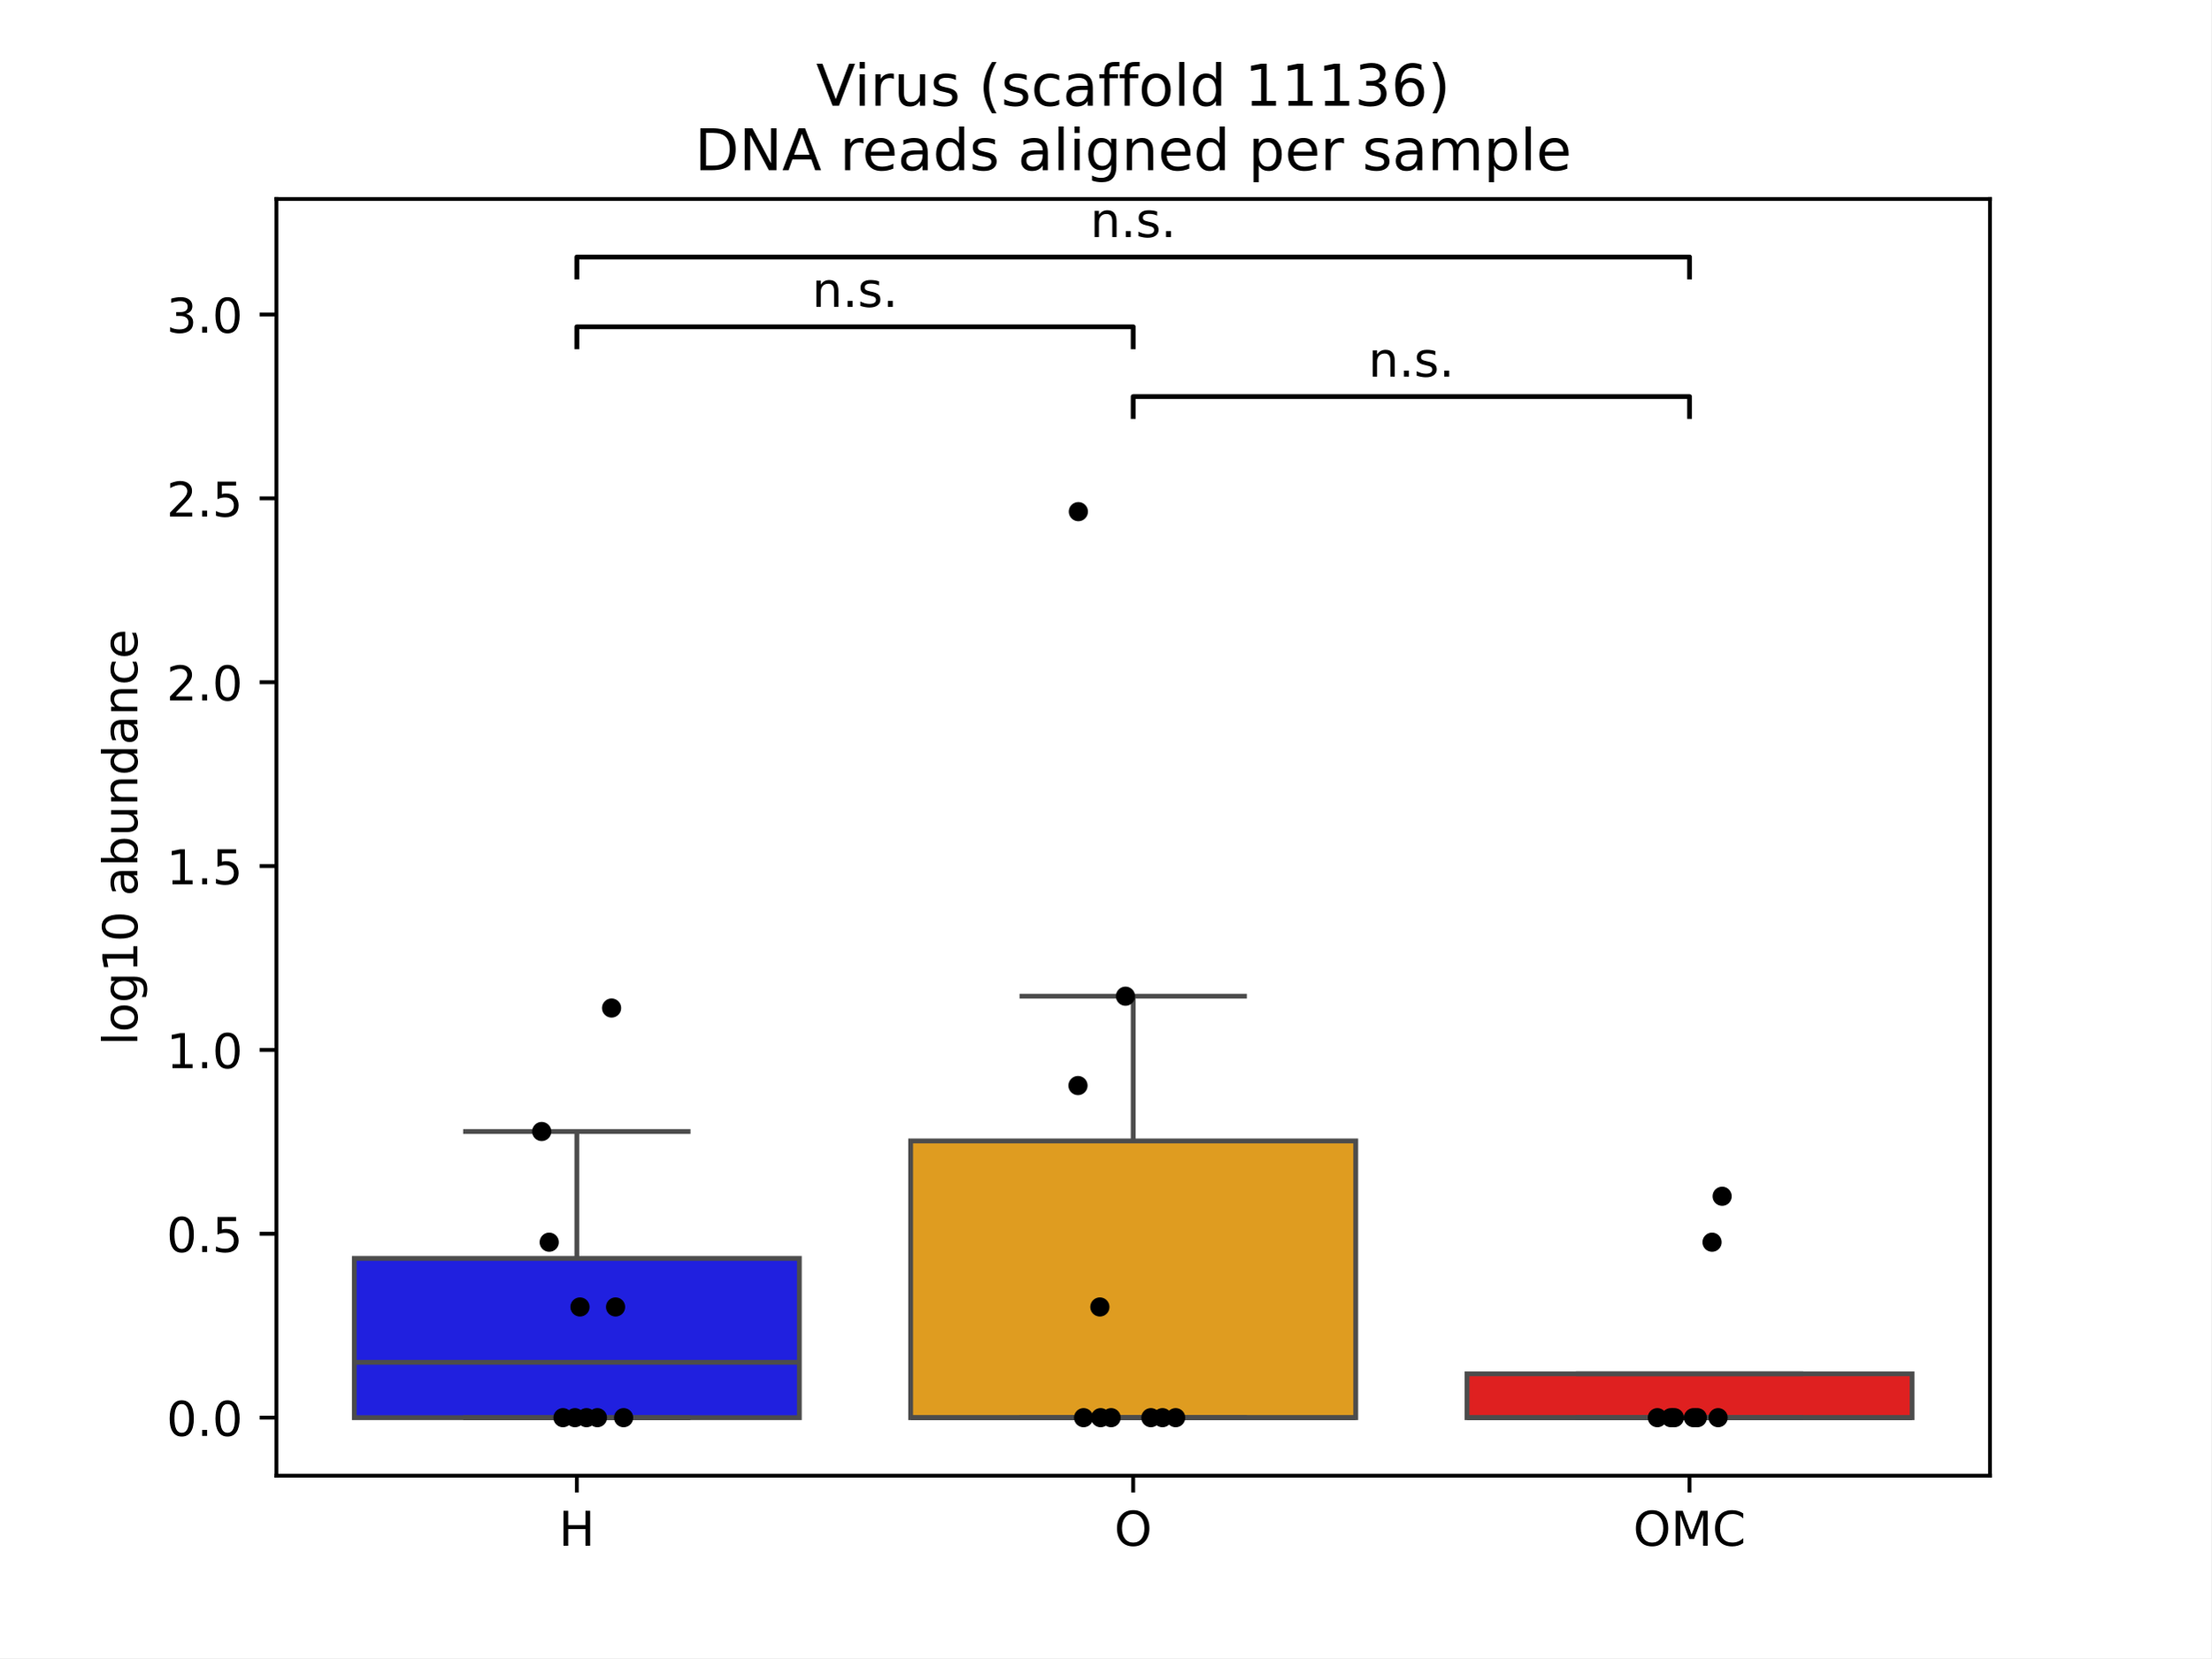
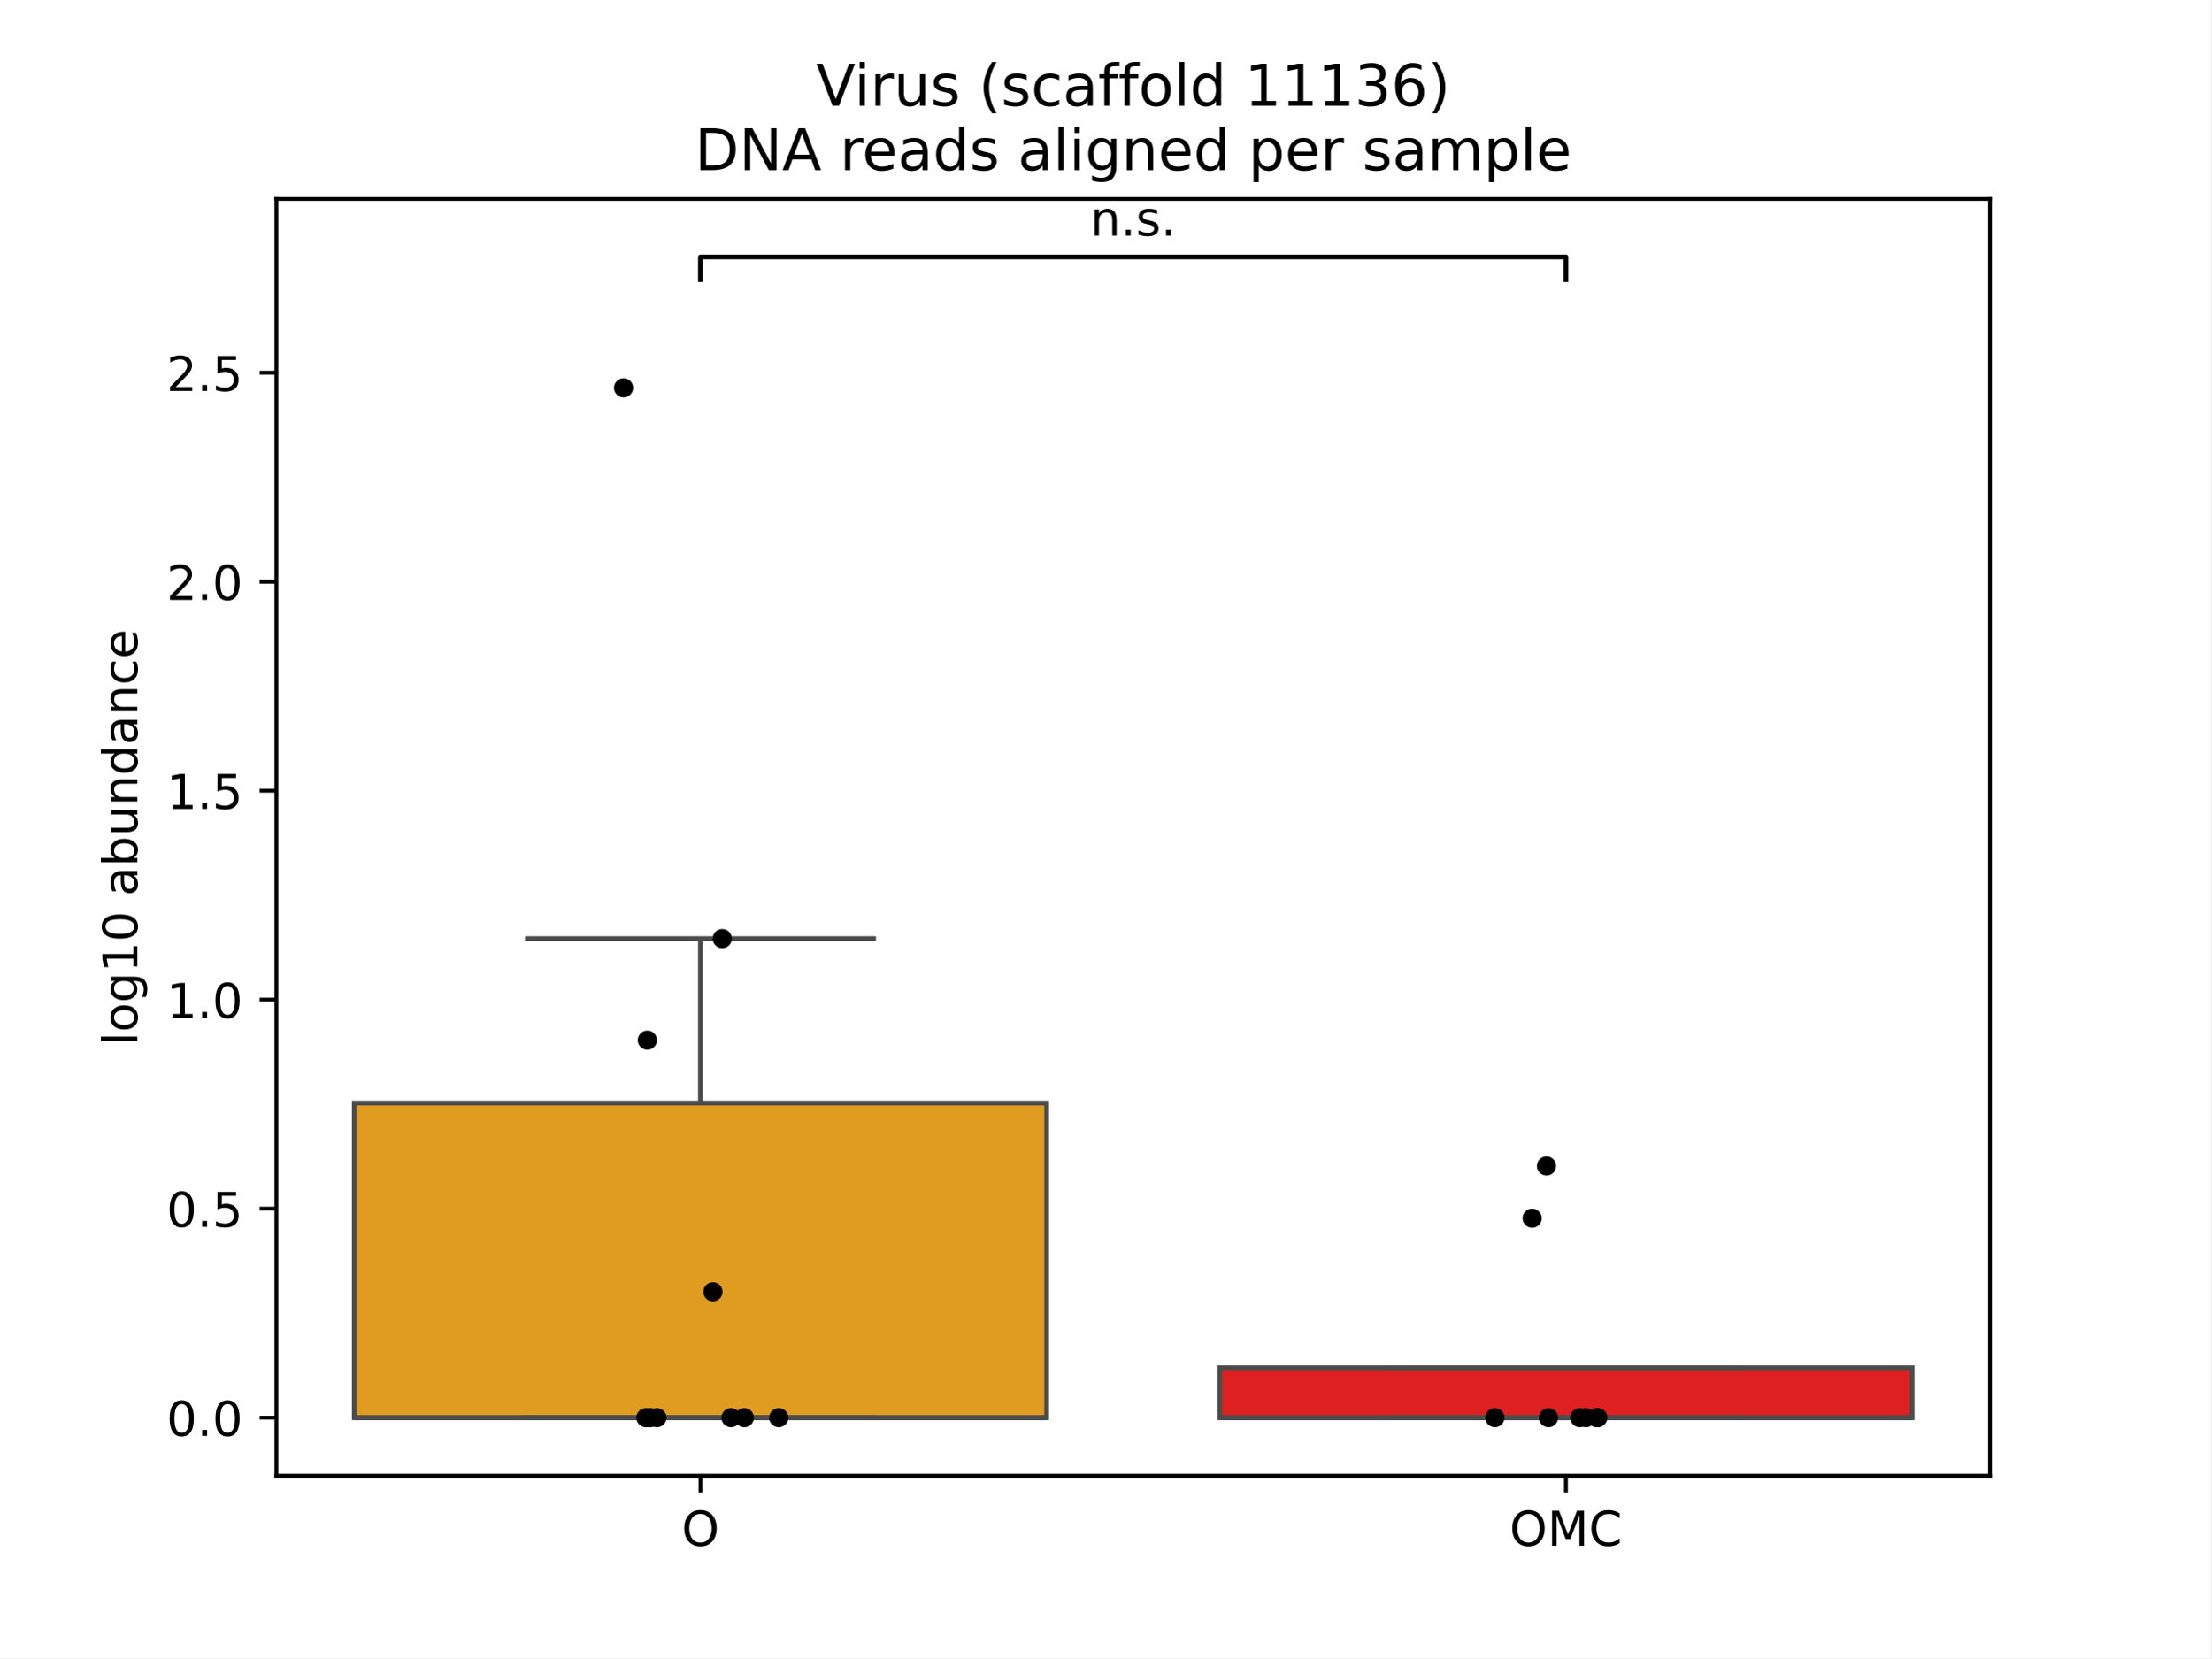
<svg xmlns="http://www.w3.org/2000/svg" xmlns:xlink="http://www.w3.org/1999/xlink" width="460.8pt" height="345.6pt" viewBox="0 0 460.8 345.6" version="1.1">
  <defs>
    <style type="text/css">*{stroke-linejoin: round; stroke-linecap: butt}</style>
  </defs>
  <g id="figure_1">
    <g id="patch_1">
      <path d="M 0 345.6  L 460.8 345.6  L 460.8 0  L 0 0  z " style="fill: #ffffff" />
    </g>
    <g id="axes_1">
      <g id="patch_2">
        <path d="M 57.6 307.584  L 414.72 307.584  L 414.72 41.472  L 57.6 41.472  z " style="fill: #ffffff" />
      </g>
      <g id="matplotlib.axis_1">
        <g id="xtick_1">
          <g id="line2d_1">
            <defs>
-               <path id="m3cf2729594" d="M 0 0  L 0 3.5  " style="stroke: #000000; stroke-width: 0.8" />
+               <path id="mb3629f464c" d="M 0 0  L 0 3.5  " style="stroke: #000000; stroke-width: 0.8" />
            </defs>
            <g>
-               <use xlink:href="#m3cf2729594" x="120.212" y="307.584" style="stroke: #000000; stroke-width: 0.8" />
+               <use xlink:href="#mb3629f464c" x="145.978" y="307.584" style="stroke: #000000; stroke-width: 0.8" />
            </g>
          </g>
          <g id="text_1">
-             <g transform="translate(116.4518 322.1824) scale(0.1 -0.1)">
-               <defs>
-                 <path id="DejaVuSans-48" d="M 628 4666  L 1259 4666  L 1259 2753  L 3553 2753  L 3553 4666  L 4184 4666  L 4184 0  L 3553 0  L 3553 2222  L 1259 2222  L 1259 0  L 628 0  L 628 4666  z " transform="scale(0.015625)" />
-               </defs>
-               <use xlink:href="#DejaVuSans-48" />
+             <g transform="translate(142.0422 322.1824) scale(0.1 -0.1)">
+               <defs>
+                 <path id="DejaVuSans-4f" d="M 2522 4238  Q 1834 4238 1429 3725  Q 1025 3213 1025 2328  Q 1025 1447 1429 934  Q 1834 422 2522 422  Q 3209 422 3611 934  Q 4013 1447 4013 2328  Q 4013 3213 3611 3725  Q 3209 4238 2522 4238  z M 2522 4750  Q 3503 4750 4090 4092  Q 4678 3434 4678 2328  Q 4678 1225 4090 567  Q 3503 -91 2522 -91  Q 1538 -91 948 565  Q 359 1222 359 2328  Q 359 3434 948 4092  Q 1538 4750 2522 4750  z " transform="scale(0.015625)" />
+               </defs>
+               <use xlink:href="#DejaVuSans-4f" />
            </g>
          </g>
        </g>
        <g id="xtick_2">
          <g id="line2d_2">
            <g>
-               <use xlink:href="#m3cf2729594" x="236.16" y="307.584" style="stroke: #000000; stroke-width: 0.8" />
+               <use xlink:href="#mb3629f464c" x="326.342" y="307.584" style="stroke: #000000; stroke-width: 0.8" />
            </g>
          </g>
          <g id="text_2">
-             <g transform="translate(232.2241 322.1824) scale(0.1 -0.1)">
-               <defs>
-                 <path id="DejaVuSans-4f" d="M 2522 4238  Q 1834 4238 1429 3725  Q 1025 3213 1025 2328  Q 1025 1447 1429 934  Q 1834 422 2522 422  Q 3209 422 3611 934  Q 4013 1447 4013 2328  Q 4013 3213 3611 3725  Q 3209 4238 2522 4238  z M 2522 4750  Q 3503 4750 4090 4092  Q 4678 3434 4678 2328  Q 4678 1225 4090 567  Q 3503 -91 2522 -91  Q 1538 -91 948 565  Q 359 1222 359 2328  Q 359 3434 948 4092  Q 1538 4750 2522 4750  z " transform="scale(0.015625)" />
-               </defs>
-               <use xlink:href="#DejaVuSans-4f" />
-             </g>
-           </g>
-         </g>
-         <g id="xtick_3">
-           <g id="line2d_3">
-             <g>
-               <use xlink:href="#m3cf2729594" x="352.108" y="307.584" style="stroke: #000000; stroke-width: 0.8" />
-             </g>
-           </g>
-           <g id="text_3">
-             <g transform="translate(340.3666 322.1824) scale(0.1 -0.1)">
+             <g transform="translate(314.6004 322.1824) scale(0.1 -0.1)">
              <defs>
                <path id="DejaVuSans-4d" d="M 628 4666  L 1569 4666  L 2759 1491  L 3956 4666  L 4897 4666  L 4897 0  L 4281 0  L 4281 4097  L 3078 897  L 2444 897  L 1241 4097  L 1241 0  L 628 0  L 628 4666  z " transform="scale(0.015625)" />
                <path id="DejaVuSans-43" d="M 4122 4306  L 4122 3641  Q 3803 3938 3442 4084  Q 3081 4231 2675 4231  Q 1875 4231 1450 3742  Q 1025 3253 1025 2328  Q 1025 1406 1450 917  Q 1875 428 2675 428  Q 3081 428 3442 575  Q 3803 722 4122 1019  L 4122 359  Q 3791 134 3420 21  Q 3050 -91 2638 -91  Q 1578 -91 968 557  Q 359 1206 359 2328  Q 359 3453 968 4101  Q 1578 4750 2638 4750  Q 3056 4750 3426 4639  Q 3797 4528 4122 4306  z " transform="scale(0.015625)" />
              </defs>
              <use xlink:href="#DejaVuSans-4f" />
              <use xlink:href="#DejaVuSans-4d" x="78.711" />
              <use xlink:href="#DejaVuSans-43" x="164.99" />
            </g>
          </g>
        </g>
      </g>
      <g id="matplotlib.axis_2">
        <g id="ytick_1">
-           <g id="line2d_4">
+           <g id="line2d_3">
            <defs>
-               <path id="med4818e55d" d="M 0 0  L -3.5 0  " style="stroke: #000000; stroke-width: 0.8" />
+               <path id="mad6b83ae72" d="M 0 0  L -3.5 0  " style="stroke: #000000; stroke-width: 0.8" />
            </defs>
            <g>
-               <use xlink:href="#med4818e55d" x="57.6" y="295.488" style="stroke: #000000; stroke-width: 0.8" />
-             </g>
-           </g>
-           <g id="text_4">
+               <use xlink:href="#mad6b83ae72" x="57.6" y="295.488" style="stroke: #000000; stroke-width: 0.8" />
+             </g>
+           </g>
+           <g id="text_3">
            <g transform="translate(34.69687 299.2872) scale(0.1 -0.1)">
              <defs>
                <path id="DejaVuSans-30" d="M 2034 4250  Q 1547 4250 1301 3770  Q 1056 3291 1056 2328  Q 1056 1369 1301 889  Q 1547 409 2034 409  Q 2525 409 2770 889  Q 3016 1369 3016 2328  Q 3016 3291 2770 3770  Q 2525 4250 2034 4250  z M 2034 4750  Q 2819 4750 3233 4129  Q 3647 3509 3647 2328  Q 3647 1150 3233 529  Q 2819 -91 2034 -91  Q 1250 -91 836 529  Q 422 1150 422 2328  Q 422 3509 836 4129  Q 1250 4750 2034 4750  z " transform="scale(0.015625)" />
                <path id="DejaVuSans-2e" d="M 684 794  L 1344 794  L 1344 0  L 684 0  L 684 794  z " transform="scale(0.015625)" />
              </defs>
              <use xlink:href="#DejaVuSans-30" />
              <use xlink:href="#DejaVuSans-2e" x="63.623" />
              <use xlink:href="#DejaVuSans-30" x="95.41" />
            </g>
          </g>
        </g>
        <g id="ytick_2">
+           <g id="line2d_4">
+             <g>
+               <use xlink:href="#mad6b83ae72" x="57.6" y="251.927" style="stroke: #000000; stroke-width: 0.8" />
+             </g>
+           </g>
+           <g id="text_4">
+             <g transform="translate(34.69687 255.7264) scale(0.1 -0.1)">
+               <defs>
+                 <path id="DejaVuSans-35" d="M 691 4666  L 3169 4666  L 3169 4134  L 1269 4134  L 1269 2991  Q 1406 3038 1543 3061  Q 1681 3084 1819 3084  Q 2600 3084 3056 2656  Q 3513 2228 3513 1497  Q 3513 744 3044 326  Q 2575 -91 1722 -91  Q 1428 -91 1123 -41  Q 819 9 494 109  L 494 744  Q 775 591 1075 516  Q 1375 441 1709 441  Q 2250 441 2565 725  Q 2881 1009 2881 1497  Q 2881 1984 2565 2268  Q 2250 2553 1709 2553  Q 1456 2553 1204 2497  Q 953 2441 691 2322  L 691 4666  z " transform="scale(0.015625)" />
+               </defs>
+               <use xlink:href="#DejaVuSans-30" />
+               <use xlink:href="#DejaVuSans-2e" x="63.623" />
+               <use xlink:href="#DejaVuSans-35" x="95.41" />
+             </g>
+           </g>
+         </g>
+         <g id="ytick_3">
          <g id="line2d_5">
            <g>
-               <use xlink:href="#med4818e55d" x="57.6" y="257.164" style="stroke: #000000; stroke-width: 0.8" />
+               <use xlink:href="#mad6b83ae72" x="57.6" y="208.366" style="stroke: #000000; stroke-width: 0.8" />
            </g>
          </g>
          <g id="text_5">
-             <g transform="translate(34.69687 260.9632) scale(0.1 -0.1)">
-               <defs>
-                 <path id="DejaVuSans-35" d="M 691 4666  L 3169 4666  L 3169 4134  L 1269 4134  L 1269 2991  Q 1406 3038 1543 3061  Q 1681 3084 1819 3084  Q 2600 3084 3056 2656  Q 3513 2228 3513 1497  Q 3513 744 3044 326  Q 2575 -91 1722 -91  Q 1428 -91 1123 -41  Q 819 9 494 109  L 494 744  Q 775 591 1075 516  Q 1375 441 1709 441  Q 2250 441 2565 725  Q 2881 1009 2881 1497  Q 2881 1984 2565 2268  Q 2250 2553 1709 2553  Q 1456 2553 1204 2497  Q 953 2441 691 2322  L 691 4666  z " transform="scale(0.015625)" />
-               </defs>
-               <use xlink:href="#DejaVuSans-30" />
+             <g transform="translate(34.69687 212.1656) scale(0.1 -0.1)">
+               <defs>
+                 <path id="DejaVuSans-31" d="M 794 531  L 1825 531  L 1825 4091  L 703 3866  L 703 4441  L 1819 4666  L 2450 4666  L 2450 531  L 3481 531  L 3481 0  L 794 0  L 794 531  z " transform="scale(0.015625)" />
+               </defs>
+               <use xlink:href="#DejaVuSans-31" />
+               <use xlink:href="#DejaVuSans-2e" x="63.623" />
+               <use xlink:href="#DejaVuSans-30" x="95.41" />
+             </g>
+           </g>
+         </g>
+         <g id="ytick_4">
+           <g id="line2d_6">
+             <g>
+               <use xlink:href="#mad6b83ae72" x="57.6" y="164.806" style="stroke: #000000; stroke-width: 0.8" />
+             </g>
+           </g>
+           <g id="text_6">
+             <g transform="translate(34.69687 168.6048) scale(0.1 -0.1)">
+               <use xlink:href="#DejaVuSans-31" />
              <use xlink:href="#DejaVuSans-2e" x="63.623" />
              <use xlink:href="#DejaVuSans-35" x="95.41" />
            </g>
          </g>
        </g>
-         <g id="ytick_3">
-           <g id="line2d_6">
-             <g>
-               <use xlink:href="#med4818e55d" x="57.6" y="218.84" style="stroke: #000000; stroke-width: 0.8" />
-             </g>
-           </g>
-           <g id="text_6">
-             <g transform="translate(34.69687 222.6392) scale(0.1 -0.1)">
-               <defs>
-                 <path id="DejaVuSans-31" d="M 794 531  L 1825 531  L 1825 4091  L 703 3866  L 703 4441  L 1819 4666  L 2450 4666  L 2450 531  L 3481 531  L 3481 0  L 794 0  L 794 531  z " transform="scale(0.015625)" />
-               </defs>
-               <use xlink:href="#DejaVuSans-31" />
+         <g id="ytick_5">
+           <g id="line2d_7">
+             <g>
+               <use xlink:href="#mad6b83ae72" x="57.6" y="121.245" style="stroke: #000000; stroke-width: 0.8" />
+             </g>
+           </g>
+           <g id="text_7">
+             <g transform="translate(34.69687 125.0439) scale(0.1 -0.1)">
+               <defs>
+                 <path id="DejaVuSans-32" d="M 1228 531  L 3431 531  L 3431 0  L 469 0  L 469 531  Q 828 903 1448 1529  Q 2069 2156 2228 2338  Q 2531 2678 2651 2914  Q 2772 3150 2772 3378  Q 2772 3750 2511 3984  Q 2250 4219 1831 4219  Q 1534 4219 1204 4116  Q 875 4013 500 3803  L 500 4441  Q 881 4594 1212 4672  Q 1544 4750 1819 4750  Q 2544 4750 2975 4387  Q 3406 4025 3406 3419  Q 3406 3131 3298 2873  Q 3191 2616 2906 2266  Q 2828 2175 2409 1742  Q 1991 1309 1228 531  z " transform="scale(0.015625)" />
+               </defs>
+               <use xlink:href="#DejaVuSans-32" />
              <use xlink:href="#DejaVuSans-2e" x="63.623" />
              <use xlink:href="#DejaVuSans-30" x="95.41" />
            </g>
          </g>
        </g>
-         <g id="ytick_4">
-           <g id="line2d_7">
-             <g>
-               <use xlink:href="#med4818e55d" x="57.6" y="180.516" style="stroke: #000000; stroke-width: 0.8" />
-             </g>
-           </g>
-           <g id="text_7">
-             <g transform="translate(34.69687 184.3152) scale(0.1 -0.1)">
-               <use xlink:href="#DejaVuSans-31" />
+         <g id="ytick_6">
+           <g id="line2d_8">
+             <g>
+               <use xlink:href="#mad6b83ae72" x="57.6" y="77.684" style="stroke: #000000; stroke-width: 0.8" />
+             </g>
+           </g>
+           <g id="text_8">
+             <g transform="translate(34.69687 81.48313) scale(0.1 -0.1)">
+               <use xlink:href="#DejaVuSans-32" />
              <use xlink:href="#DejaVuSans-2e" x="63.623" />
              <use xlink:href="#DejaVuSans-35" x="95.41" />
            </g>
          </g>
        </g>
-         <g id="ytick_5">
-           <g id="line2d_8">
-             <g>
-               <use xlink:href="#med4818e55d" x="57.6" y="142.192" style="stroke: #000000; stroke-width: 0.8" />
-             </g>
-           </g>
-           <g id="text_8">
-             <g transform="translate(34.69687 145.9912) scale(0.1 -0.1)">
-               <defs>
-                 <path id="DejaVuSans-32" d="M 1228 531  L 3431 531  L 3431 0  L 469 0  L 469 531  Q 828 903 1448 1529  Q 2069 2156 2228 2338  Q 2531 2678 2651 2914  Q 2772 3150 2772 3378  Q 2772 3750 2511 3984  Q 2250 4219 1831 4219  Q 1534 4219 1204 4116  Q 875 4013 500 3803  L 500 4441  Q 881 4594 1212 4672  Q 1544 4750 1819 4750  Q 2544 4750 2975 4387  Q 3406 4025 3406 3419  Q 3406 3131 3298 2873  Q 3191 2616 2906 2266  Q 2828 2175 2409 1742  Q 1991 1309 1228 531  z " transform="scale(0.015625)" />
-               </defs>
-               <use xlink:href="#DejaVuSans-32" />
-               <use xlink:href="#DejaVuSans-2e" x="63.623" />
-               <use xlink:href="#DejaVuSans-30" x="95.41" />
-             </g>
-           </g>
-         </g>
-         <g id="ytick_6">
-           <g id="line2d_9">
-             <g>
-               <use xlink:href="#med4818e55d" x="57.6" y="103.868" style="stroke: #000000; stroke-width: 0.8" />
-             </g>
-           </g>
-           <g id="text_9">
-             <g transform="translate(34.69687 107.6672) scale(0.1 -0.1)">
-               <use xlink:href="#DejaVuSans-32" />
-               <use xlink:href="#DejaVuSans-2e" x="63.623" />
-               <use xlink:href="#DejaVuSans-35" x="95.41" />
-             </g>
-           </g>
-         </g>
-         <g id="ytick_7">
-           <g id="line2d_10">
-             <g>
-               <use xlink:href="#med4818e55d" x="57.6" y="65.544" style="stroke: #000000; stroke-width: 0.8" />
-             </g>
-           </g>
-           <g id="text_10">
-             <g transform="translate(34.69687 69.34323) scale(0.1 -0.1)">
-               <defs>
-                 <path id="DejaVuSans-33" d="M 2597 2516  Q 3050 2419 3304 2112  Q 3559 1806 3559 1356  Q 3559 666 3084 287  Q 2609 -91 1734 -91  Q 1441 -91 1130 -33  Q 819 25 488 141  L 488 750  Q 750 597 1062 519  Q 1375 441 1716 441  Q 2309 441 2620 675  Q 2931 909 2931 1356  Q 2931 1769 2642 2001  Q 2353 2234 1838 2234  L 1294 2234  L 1294 2753  L 1863 2753  Q 2328 2753 2575 2939  Q 2822 3125 2822 3475  Q 2822 3834 2567 4026  Q 2313 4219 1838 4219  Q 1578 4219 1281 4162  Q 984 4106 628 3988  L 628 4550  Q 988 4650 1302 4700  Q 1616 4750 1894 4750  Q 2613 4750 3031 4423  Q 3450 4097 3450 3541  Q 3450 3153 3228 2886  Q 3006 2619 2597 2516  z " transform="scale(0.015625)" />
-               </defs>
-               <use xlink:href="#DejaVuSans-33" />
-               <use xlink:href="#DejaVuSans-2e" x="63.623" />
-               <use xlink:href="#DejaVuSans-30" x="95.41" />
-             </g>
-           </g>
-         </g>
-         <g id="text_11">
+         <g id="text_9">
          <g transform="translate(28.61719 217.9108) rotate(-90) scale(0.1 -0.1)">
            <defs>
              <path id="DejaVuSans-6c" d="M 603 4863  L 1178 4863  L 1178 0  L 603 0  L 603 4863  z " transform="scale(0.015625)" />
              <path id="DejaVuSans-6f" d="M 1959 3097  Q 1497 3097 1228 2736  Q 959 2375 959 1747  Q 959 1119 1226 758  Q 1494 397 1959 397  Q 2419 397 2687 759  Q 2956 1122 2956 1747  Q 2956 2369 2687 2733  Q 2419 3097 1959 3097  z M 1959 3584  Q 2709 3584 3137 3096  Q 3566 2609 3566 1747  Q 3566 888 3137 398  Q 2709 -91 1959 -91  Q 1206 -91 779 398  Q 353 888 353 1747  Q 353 2609 779 3096  Q 1206 3584 1959 3584  z " transform="scale(0.015625)" />
              <path id="DejaVuSans-67" d="M 2906 1791  Q 2906 2416 2648 2759  Q 2391 3103 1925 3103  Q 1463 3103 1205 2759  Q 947 2416 947 1791  Q 947 1169 1205 825  Q 1463 481 1925 481  Q 2391 481 2648 825  Q 2906 1169 2906 1791  z M 3481 434  Q 3481 -459 3084 -895  Q 2688 -1331 1869 -1331  Q 1566 -1331 1297 -1286  Q 1028 -1241 775 -1147  L 775 -588  Q 1028 -725 1275 -790  Q 1522 -856 1778 -856  Q 2344 -856 2625 -561  Q 2906 -266 2906 331  L 2906 616  Q 2728 306 2450 153  Q 2172 0 1784 0  Q 1141 0 747 490  Q 353 981 353 1791  Q 353 2603 747 3093  Q 1141 3584 1784 3584  Q 2172 3584 2450 3431  Q 2728 3278 2906 2969  L 2906 3500  L 3481 3500  L 3481 434  z " transform="scale(0.015625)" />
              <path id="DejaVuSans-20" transform="scale(0.015625)" />
              <path id="DejaVuSans-61" d="M 2194 1759  Q 1497 1759 1228 1600  Q 959 1441 959 1056  Q 959 750 1161 570  Q 1363 391 1709 391  Q 2188 391 2477 730  Q 2766 1069 2766 1631  L 2766 1759  L 2194 1759  z M 3341 1997  L 3341 0  L 2766 0  L 2766 531  Q 2569 213 2275 61  Q 1981 -91 1556 -91  Q 1019 -91 701 211  Q 384 513 384 1019  Q 384 1609 779 1909  Q 1175 2209 1959 2209  L 2766 2209  L 2766 2266  Q 2766 2663 2505 2880  Q 2244 3097 1772 3097  Q 1472 3097 1187 3025  Q 903 2953 641 2809  L 641 3341  Q 956 3463 1253 3523  Q 1550 3584 1831 3584  Q 2591 3584 2966 3190  Q 3341 2797 3341 1997  z " transform="scale(0.015625)" />
              <path id="DejaVuSans-62" d="M 3116 1747  Q 3116 2381 2855 2742  Q 2594 3103 2138 3103  Q 1681 3103 1420 2742  Q 1159 2381 1159 1747  Q 1159 1113 1420 752  Q 1681 391 2138 391  Q 2594 391 2855 752  Q 3116 1113 3116 1747  z M 1159 2969  Q 1341 3281 1617 3432  Q 1894 3584 2278 3584  Q 2916 3584 3314 3078  Q 3713 2572 3713 1747  Q 3713 922 3314 415  Q 2916 -91 2278 -91  Q 1894 -91 1617 61  Q 1341 213 1159 525  L 1159 0  L 581 0  L 581 4863  L 1159 4863  L 1159 2969  z " transform="scale(0.015625)" />
              <path id="DejaVuSans-75" d="M 544 1381  L 544 3500  L 1119 3500  L 1119 1403  Q 1119 906 1312 657  Q 1506 409 1894 409  Q 2359 409 2629 706  Q 2900 1003 2900 1516  L 2900 3500  L 3475 3500  L 3475 0  L 2900 0  L 2900 538  Q 2691 219 2414 64  Q 2138 -91 1772 -91  Q 1169 -91 856 284  Q 544 659 544 1381  z M 1991 3584  L 1991 3584  z " transform="scale(0.015625)" />
              <path id="DejaVuSans-6e" d="M 3513 2113  L 3513 0  L 2938 0  L 2938 2094  Q 2938 2591 2744 2837  Q 2550 3084 2163 3084  Q 1697 3084 1428 2787  Q 1159 2491 1159 1978  L 1159 0  L 581 0  L 581 3500  L 1159 3500  L 1159 2956  Q 1366 3272 1645 3428  Q 1925 3584 2291 3584  Q 2894 3584 3203 3211  Q 3513 2838 3513 2113  z " transform="scale(0.015625)" />
              <path id="DejaVuSans-64" d="M 2906 2969  L 2906 4863  L 3481 4863  L 3481 0  L 2906 0  L 2906 525  Q 2725 213 2448 61  Q 2172 -91 1784 -91  Q 1150 -91 751 415  Q 353 922 353 1747  Q 353 2572 751 3078  Q 1150 3584 1784 3584  Q 2172 3584 2448 3432  Q 2725 3281 2906 2969  z M 947 1747  Q 947 1113 1208 752  Q 1469 391 1925 391  Q 2381 391 2643 752  Q 2906 1113 2906 1747  Q 2906 2381 2643 2742  Q 2381 3103 1925 3103  Q 1469 3103 1208 2742  Q 947 2381 947 1747  z " transform="scale(0.015625)" />
              <path id="DejaVuSans-63" d="M 3122 3366  L 3122 2828  Q 2878 2963 2633 3030  Q 2388 3097 2138 3097  Q 1578 3097 1268 2742  Q 959 2388 959 1747  Q 959 1106 1268 751  Q 1578 397 2138 397  Q 2388 397 2633 464  Q 2878 531 3122 666  L 3122 134  Q 2881 22 2623 -34  Q 2366 -91 2075 -91  Q 1284 -91 818 406  Q 353 903 353 1747  Q 353 2603 823 3093  Q 1294 3584 2113 3584  Q 2378 3584 2631 3529  Q 2884 3475 3122 3366  z " transform="scale(0.015625)" />
              <path id="DejaVuSans-65" d="M 3597 1894  L 3597 1613  L 953 1613  Q 991 1019 1311 708  Q 1631 397 2203 397  Q 2534 397 2845 478  Q 3156 559 3463 722  L 3463 178  Q 3153 47 2828 -22  Q 2503 -91 2169 -91  Q 1331 -91 842 396  Q 353 884 353 1716  Q 353 2575 817 3079  Q 1281 3584 2069 3584  Q 2775 3584 3186 3129  Q 3597 2675 3597 1894  z M 3022 2063  Q 3016 2534 2758 2815  Q 2500 3097 2075 3097  Q 1594 3097 1305 2825  Q 1016 2553 972 2059  L 3022 2063  z " transform="scale(0.015625)" />
            </defs>
            <use xlink:href="#DejaVuSans-6c" />
            <use xlink:href="#DejaVuSans-6f" x="27.783" />
            <use xlink:href="#DejaVuSans-67" x="88.965" />
            <use xlink:href="#DejaVuSans-31" x="152.441" />
            <use xlink:href="#DejaVuSans-30" x="216.064" />
            <use xlink:href="#DejaVuSans-20" x="279.688" />
            <use xlink:href="#DejaVuSans-61" x="311.475" />
            <use xlink:href="#DejaVuSans-62" x="372.754" />
            <use xlink:href="#DejaVuSans-75" x="436.23" />
            <use xlink:href="#DejaVuSans-6e" x="499.609" />
            <use xlink:href="#DejaVuSans-64" x="562.988" />
            <use xlink:href="#DejaVuSans-61" x="626.465" />
            <use xlink:href="#DejaVuSans-6e" x="687.744" />
            <use xlink:href="#DejaVuSans-63" x="751.123" />
            <use xlink:href="#DejaVuSans-65" x="806.104" />
          </g>
        </g>
      </g>
      <g id="patch_3">
-         <path d="M 73.833 295.488  L 166.591 295.488  L 166.591 262.292  L 73.833 262.292  L 73.833 295.488  z " clip-path="url(#pf61b29718c)" style="fill: #2020df; stroke: #4c4c4c; stroke-linejoin: miter" />
+         <path d="M 73.833 295.488  L 218.124 295.488  L 218.124 229.922  L 73.833 229.922  L 73.833 295.488  z " clip-path="url(#p701c017f9d)" style="fill: #df9c20; stroke: #4c4c4c; stroke-linejoin: miter" />
+       </g>
+       <g id="line2d_9">
+         <path d="M 145.978 295.488  L 145.978 295.488  " clip-path="url(#p701c017f9d)" style="fill: none; stroke: #4c4c4c" />
+       </g>
+       <g id="line2d_10">
+         <path d="M 145.978 229.922  L 145.978 195.635  " clip-path="url(#p701c017f9d)" style="fill: none; stroke: #4c4c4c" />
      </g>
      <g id="line2d_11">
-         <path d="M 120.212 295.488  L 120.212 295.488  " clip-path="url(#pf61b29718c)" style="fill: none; stroke: #4c4c4c" />
+         <path d="M 109.905 295.488  L 182.051 295.488  " clip-path="url(#p701c017f9d)" style="fill: none; stroke: #4c4c4c; stroke-linecap: square" />
      </g>
      <g id="line2d_12">
-         <path d="M 120.212 262.292  L 120.212 235.844  " clip-path="url(#pf61b29718c)" style="fill: none; stroke: #4c4c4c" />
+         <path d="M 109.905 195.635  L 182.051 195.635  " clip-path="url(#p701c017f9d)" style="fill: none; stroke: #4c4c4c; stroke-linecap: square" />
+       </g>
+       <g id="patch_4">
+         <path d="M 254.196 295.488  L 398.487 295.488  L 398.487 285.096  L 254.196 285.096  L 254.196 295.488  z " clip-path="url(#p701c017f9d)" style="fill: #df2020; stroke: #4c4c4c; stroke-linejoin: miter" />
      </g>
      <g id="line2d_13">
-         <path d="M 97.022 295.488  L 143.402 295.488  " clip-path="url(#pf61b29718c)" style="fill: none; stroke: #4c4c4c; stroke-linecap: square" />
+         <path d="M 326.342 295.488  L 326.342 295.488  " clip-path="url(#p701c017f9d)" style="fill: none; stroke: #4c4c4c" />
      </g>
      <g id="line2d_14">
-         <path d="M 97.022 235.844  L 143.402 235.844  " clip-path="url(#pf61b29718c)" style="fill: none; stroke: #4c4c4c; stroke-linecap: square" />
-       </g>
-       <g id="patch_4">
-         <path d="M 189.781 295.488  L 282.539 295.488  L 282.539 237.805  L 189.781 237.805  L 189.781 295.488  z " clip-path="url(#pf61b29718c)" style="fill: #df9c20; stroke: #4c4c4c; stroke-linejoin: miter" />
+         <path d="M 326.342 285.096  L 326.342 285.096  " clip-path="url(#p701c017f9d)" style="fill: none; stroke: #4c4c4c" />
      </g>
      <g id="line2d_15">
-         <path d="M 236.16 295.488  L 236.16 295.488  " clip-path="url(#pf61b29718c)" style="fill: none; stroke: #4c4c4c" />
+         <path d="M 290.269 295.488  L 362.415 295.488  " clip-path="url(#p701c017f9d)" style="fill: none; stroke: #4c4c4c; stroke-linecap: square" />
      </g>
      <g id="line2d_16">
-         <path d="M 236.16 237.805  L 236.16 207.64  " clip-path="url(#pf61b29718c)" style="fill: none; stroke: #4c4c4c" />
+         <path d="M 290.269 285.096  L 362.415 285.096  " clip-path="url(#p701c017f9d)" style="fill: none; stroke: #4c4c4c; stroke-linecap: square" />
      </g>
      <g id="line2d_17">
-         <path d="M 212.97 295.488  L 259.35 295.488  " clip-path="url(#pf61b29718c)" style="fill: none; stroke: #4c4c4c; stroke-linecap: square" />
+         <path d="M 145.978 58.29  L 145.978 53.568  L 326.342 53.568  L 326.342 58.29  " clip-path="url(#p701c017f9d)" style="fill: none; stroke: #000000; stroke-linecap: square" />
      </g>
      <g id="line2d_18">
-         <path d="M 212.97 207.64  L 259.35 207.64  " clip-path="url(#pf61b29718c)" style="fill: none; stroke: #4c4c4c; stroke-linecap: square" />
+         <path d="M 73.833 295.488  L 218.124 295.488  " clip-path="url(#p701c017f9d)" style="fill: none; stroke: #4c4c4c" />
+       </g>
+       <g id="line2d_19">
+         <path d="M 254.196 295.488  L 398.487 295.488  " clip-path="url(#p701c017f9d)" style="fill: none; stroke: #4c4c4c" />
      </g>
      <g id="patch_5">
-         <path d="M 305.729 295.488  L 398.487 295.488  L 398.487 286.345  L 305.729 286.345  L 305.729 295.488  z " clip-path="url(#pf61b29718c)" style="fill: #df2020; stroke: #4c4c4c; stroke-linejoin: miter" />
-       </g>
-       <g id="line2d_19">
-         <path d="M 352.108 295.488  L 352.108 295.488  " clip-path="url(#pf61b29718c)" style="fill: none; stroke: #4c4c4c" />
-       </g>
-       <g id="line2d_20">
-         <path d="M 352.108 286.345  L 352.108 286.345  " clip-path="url(#pf61b29718c)" style="fill: none; stroke: #4c4c4c" />
-       </g>
-       <g id="line2d_21">
-         <path d="M 328.918 295.488  L 375.298 295.488  " clip-path="url(#pf61b29718c)" style="fill: none; stroke: #4c4c4c; stroke-linecap: square" />
-       </g>
-       <g id="line2d_22">
-         <path d="M 328.918 286.345  L 375.298 286.345  " clip-path="url(#pf61b29718c)" style="fill: none; stroke: #4c4c4c; stroke-linecap: square" />
-       </g>
-       <g id="line2d_23">
-         <path d="M 120.212 57.723  L 120.212 53.568  L 352.108 53.568  L 352.108 57.723  " clip-path="url(#pf61b29718c)" style="fill: none; stroke: #000000; stroke-linecap: square" />
-       </g>
-       <g id="line2d_24">
-         <path d="M 120.212 72.264  L 120.212 68.11  L 236.16 68.11  L 236.16 72.264  " clip-path="url(#pf61b29718c)" style="fill: none; stroke: #000000; stroke-linecap: square" />
-       </g>
-       <g id="line2d_25">
-         <path d="M 236.16 86.806  L 236.16 82.651  L 352.108 82.651  L 352.108 86.806  " clip-path="url(#pf61b29718c)" style="fill: none; stroke: #000000; stroke-linecap: square" />
-       </g>
-       <g id="line2d_26">
-         <path d="M 73.833 283.951  L 166.591 283.951  " clip-path="url(#pf61b29718c)" style="fill: none; stroke: #4c4c4c" />
-       </g>
-       <g id="line2d_27">
-         <path d="M 189.781 295.488  L 282.539 295.488  " clip-path="url(#pf61b29718c)" style="fill: none; stroke: #4c4c4c" />
-       </g>
-       <g id="line2d_28">
-         <path d="M 305.729 295.488  L 398.487 295.488  " clip-path="url(#pf61b29718c)" style="fill: none; stroke: #4c4c4c" />
+         <path d="M 57.6 307.584  L 57.6 41.472  " style="fill: none; stroke: #000000; stroke-width: 0.8; stroke-linejoin: miter; stroke-linecap: square" />
      </g>
      <g id="patch_6">
-         <path d="M 57.6 307.584  L 57.6 41.472  " style="fill: none; stroke: #000000; stroke-width: 0.8; stroke-linejoin: miter; stroke-linecap: square" />
+         <path d="M 414.72 307.584  L 414.72 41.472  " style="fill: none; stroke: #000000; stroke-width: 0.8; stroke-linejoin: miter; stroke-linecap: square" />
      </g>
      <g id="patch_7">
-         <path d="M 414.72 307.584  L 414.72 41.472  " style="fill: none; stroke: #000000; stroke-width: 0.8; stroke-linejoin: miter; stroke-linecap: square" />
+         <path d="M 57.6 307.584  L 414.72 307.584  " style="fill: none; stroke: #000000; stroke-width: 0.8; stroke-linejoin: miter; stroke-linecap: square" />
      </g>
      <g id="patch_8">
-         <path d="M 57.6 307.584  L 414.72 307.584  " style="fill: none; stroke: #000000; stroke-width: 0.8; stroke-linejoin: miter; stroke-linecap: square" />
-       </g>
-       <g id="patch_9">
        <path d="M 57.6 41.472  L 414.72 41.472  " style="fill: none; stroke: #000000; stroke-width: 0.8; stroke-linejoin: miter; stroke-linecap: square" />
      </g>
      <g id="PathCollection_1">
        <defs>
-           <path id="m73678fa052" d="M 0 2  C 0.53 2 1.039 1.789 1.414 1.414  C 1.789 1.039 2 0.53 2 0  C 2 -0.53 1.789 -1.039 1.414 -1.414  C 1.039 -1.789 0.53 -2 0 -2  C -0.53 -2 -1.039 -1.789 -1.414 -1.414  C -1.789 -1.039 -2 -0.53 -2 0  C -2 0.53 -1.789 1.039 -1.414 1.414  C -1.039 1.789 -0.53 2 0 2  z " />
+           <path id="m837c74937e" d="M 0 2  C 0.53 2 1.039 1.789 1.414 1.414  C 1.789 1.039 2 0.53 2 0  C 2 -0.53 1.789 -1.039 1.414 -1.414  C 1.039 -1.789 0.53 -2 0 -2  C -0.53 -2 -1.039 -1.789 -1.414 -1.414  C -1.789 -1.039 -2 -0.53 -2 0  C -2 0.53 -1.789 1.039 -1.414 1.414  C -1.039 1.789 -0.53 2 0 2  z " />
        </defs>
-         <g clip-path="url(#pf61b29718c)">
-           <use xlink:href="#m73678fa052" x="119.822" y="295.488" />
-           <use xlink:href="#m73678fa052" x="112.886" y="235.844" />
-           <use xlink:href="#m73678fa052" x="120.866" y="272.415" />
-           <use xlink:href="#m73678fa052" x="114.453" y="258.918" />
-           <use xlink:href="#m73678fa052" x="129.961" y="295.488" />
-           <use xlink:href="#m73678fa052" x="128.282" y="272.415" />
-           <use xlink:href="#m73678fa052" x="127.45" y="210.106" />
-           <use xlink:href="#m73678fa052" x="124.498" y="295.488" />
-           <use xlink:href="#m73678fa052" x="117.325" y="295.488" />
-           <use xlink:href="#m73678fa052" x="122.228" y="295.488" />
+         <g clip-path="url(#p701c017f9d)">
+           <use xlink:href="#m837c74937e" x="129.949" y="80.83" />
+           <use xlink:href="#m837c74937e" x="150.515" y="195.635" />
+           <use xlink:href="#m837c74937e" x="155.117" y="295.488" />
+           <use xlink:href="#m837c74937e" x="134.909" y="216.809" />
+           <use xlink:href="#m837c74937e" x="162.29" y="295.488" />
+           <use xlink:href="#m837c74937e" x="136.899" y="295.488" />
+           <use xlink:href="#m837c74937e" x="134.607" y="295.488" />
+           <use xlink:href="#m837c74937e" x="152.336" y="295.488" />
+           <use xlink:href="#m837c74937e" x="148.577" y="269.262" />
+           <use xlink:href="#m837c74937e" x="135.526" y="295.488" />
        </g>
      </g>
      <g id="PathCollection_2">
-         <g clip-path="url(#pf61b29718c)">
-           <use xlink:href="#m73678fa052" x="224.734" y="106.636" />
-           <use xlink:href="#m73678fa052" x="234.555" y="207.64" />
-           <use xlink:href="#m73678fa052" x="242.268" y="295.488" />
-           <use xlink:href="#m73678fa052" x="224.655" y="226.268" />
-           <use xlink:href="#m73678fa052" x="231.561" y="295.488" />
-           <use xlink:href="#m73678fa052" x="229.371" y="295.488" />
-           <use xlink:href="#m73678fa052" x="239.845" y="295.488" />
-           <use xlink:href="#m73678fa052" x="225.82" y="295.488" />
-           <use xlink:href="#m73678fa052" x="229.216" y="272.415" />
-           <use xlink:href="#m73678fa052" x="245.011" y="295.488" />
-         </g>
-       </g>
-       <g id="PathCollection_3">
-         <g clip-path="url(#pf61b29718c)">
-           <use xlink:href="#m73678fa052" x="348.954" y="295.488" />
-           <use xlink:href="#m73678fa052" x="356.799" y="258.918" />
-           <use xlink:href="#m73678fa052" x="358.905" y="249.341" />
-           <use xlink:href="#m73678fa052" x="348.22" y="295.488" />
-           <use xlink:href="#m73678fa052" x="345.4" y="295.488" />
-           <use xlink:href="#m73678fa052" x="352.933" y="295.488" />
-           <use xlink:href="#m73678fa052" x="353.734" y="295.488" />
-           <use xlink:href="#m73678fa052" x="358.064" y="295.488" />
-         </g>
-       </g>
-       <g id="text_12">
-         <g transform="translate(227.2084 49.41094) scale(0.1 -0.1)">
+         <g clip-path="url(#p701c017f9d)">
+           <use xlink:href="#m837c74937e" x="332.797" y="295.488" />
+           <use xlink:href="#m837c74937e" x="319.308" y="253.92" />
+           <use xlink:href="#m837c74937e" x="322.295" y="243.036" />
+           <use xlink:href="#m837c74937e" x="311.538" y="295.488" />
+           <use xlink:href="#m837c74937e" x="330.539" y="295.488" />
+           <use xlink:href="#m837c74937e" x="322.708" y="295.488" />
+           <use xlink:href="#m837c74937e" x="332.985" y="295.488" />
+           <use xlink:href="#m837c74937e" x="329.237" y="295.488" />
+         </g>
+       </g>
+       <g id="text_10">
+         <g transform="translate(227.2084 49.12707) scale(0.1 -0.1)">
          <defs>
            <path id="DejaVuSans-73" d="M 2834 3397  L 2834 2853  Q 2591 2978 2328 3040  Q 2066 3103 1784 3103  Q 1356 3103 1142 2972  Q 928 2841 928 2578  Q 928 2378 1081 2264  Q 1234 2150 1697 2047  L 1894 2003  Q 2506 1872 2764 1633  Q 3022 1394 3022 966  Q 3022 478 2636 193  Q 2250 -91 1575 -91  Q 1294 -91 989 -36  Q 684 19 347 128  L 347 722  Q 666 556 975 473  Q 1284 391 1588 391  Q 1994 391 2212 530  Q 2431 669 2431 922  Q 2431 1156 2273 1281  Q 2116 1406 1581 1522  L 1381 1569  Q 847 1681 609 1914  Q 372 2147 372 2553  Q 372 3047 722 3315  Q 1072 3584 1716 3584  Q 2034 3584 2315 3537  Q 2597 3491 2834 3397  z " transform="scale(0.015625)" />
          </defs>
          <use xlink:href="#DejaVuSans-6e" />
          <use xlink:href="#DejaVuSans-2e" x="63.379" />
          <use xlink:href="#DejaVuSans-73" x="95.166" />
          <use xlink:href="#DejaVuSans-2e" x="147.266" />
        </g>
      </g>
-       <g id="text_13">
-         <g transform="translate(169.2344 63.95258) scale(0.1 -0.1)">
-           <use xlink:href="#DejaVuSans-6e" />
-           <use xlink:href="#DejaVuSans-2e" x="63.379" />
-           <use xlink:href="#DejaVuSans-73" x="95.166" />
-           <use xlink:href="#DejaVuSans-2e" x="147.266" />
-         </g>
-       </g>
-       <g id="text_14">
-         <g transform="translate(285.1825 78.49421) scale(0.1 -0.1)">
-           <use xlink:href="#DejaVuSans-6e" />
-           <use xlink:href="#DejaVuSans-2e" x="63.379" />
-           <use xlink:href="#DejaVuSans-73" x="95.166" />
-           <use xlink:href="#DejaVuSans-2e" x="147.266" />
-         </g>
-       </g>
-       <g id="text_15">
+       <g id="text_11">
        <g transform="translate(170.0728 22.03462) scale(0.12 -0.12)">
          <defs>
            <path id="DejaVuSans-56" d="M 1831 0  L 50 4666  L 709 4666  L 2188 738  L 3669 4666  L 4325 4666  L 2547 0  L 1831 0  z " transform="scale(0.015625)" />
            <path id="DejaVuSans-69" d="M 603 3500  L 1178 3500  L 1178 0  L 603 0  L 603 3500  z M 603 4863  L 1178 4863  L 1178 4134  L 603 4134  L 603 4863  z " transform="scale(0.015625)" />
            <path id="DejaVuSans-72" d="M 2631 2963  Q 2534 3019 2420 3045  Q 2306 3072 2169 3072  Q 1681 3072 1420 2755  Q 1159 2438 1159 1844  L 1159 0  L 581 0  L 581 3500  L 1159 3500  L 1159 2956  Q 1341 3275 1631 3429  Q 1922 3584 2338 3584  Q 2397 3584 2469 3576  Q 2541 3569 2628 3553  L 2631 2963  z " transform="scale(0.015625)" />
            <path id="DejaVuSans-28" d="M 1984 4856  Q 1566 4138 1362 3434  Q 1159 2731 1159 2009  Q 1159 1288 1364 580  Q 1569 -128 1984 -844  L 1484 -844  Q 1016 -109 783 600  Q 550 1309 550 2009  Q 550 2706 781 3412  Q 1013 4119 1484 4856  L 1984 4856  z " transform="scale(0.015625)" />
            <path id="DejaVuSans-66" d="M 2375 4863  L 2375 4384  L 1825 4384  Q 1516 4384 1395 4259  Q 1275 4134 1275 3809  L 1275 3500  L 2222 3500  L 2222 3053  L 1275 3053  L 1275 0  L 697 0  L 697 3053  L 147 3053  L 147 3500  L 697 3500  L 697 3744  Q 697 4328 969 4595  Q 1241 4863 1831 4863  L 2375 4863  z " transform="scale(0.015625)" />
+             <path id="DejaVuSans-33" d="M 2597 2516  Q 3050 2419 3304 2112  Q 3559 1806 3559 1356  Q 3559 666 3084 287  Q 2609 -91 1734 -91  Q 1441 -91 1130 -33  Q 819 25 488 141  L 488 750  Q 750 597 1062 519  Q 1375 441 1716 441  Q 2309 441 2620 675  Q 2931 909 2931 1356  Q 2931 1769 2642 2001  Q 2353 2234 1838 2234  L 1294 2234  L 1294 2753  L 1863 2753  Q 2328 2753 2575 2939  Q 2822 3125 2822 3475  Q 2822 3834 2567 4026  Q 2313 4219 1838 4219  Q 1578 4219 1281 4162  Q 984 4106 628 3988  L 628 4550  Q 988 4650 1302 4700  Q 1616 4750 1894 4750  Q 2613 4750 3031 4423  Q 3450 4097 3450 3541  Q 3450 3153 3228 2886  Q 3006 2619 2597 2516  z " transform="scale(0.015625)" />
            <path id="DejaVuSans-36" d="M 2113 2584  Q 1688 2584 1439 2293  Q 1191 2003 1191 1497  Q 1191 994 1439 701  Q 1688 409 2113 409  Q 2538 409 2786 701  Q 3034 994 3034 1497  Q 3034 2003 2786 2293  Q 2538 2584 2113 2584  z M 3366 4563  L 3366 3988  Q 3128 4100 2886 4159  Q 2644 4219 2406 4219  Q 1781 4219 1451 3797  Q 1122 3375 1075 2522  Q 1259 2794 1537 2939  Q 1816 3084 2150 3084  Q 2853 3084 3261 2657  Q 3669 2231 3669 1497  Q 3669 778 3244 343  Q 2819 -91 2113 -91  Q 1303 -91 875 529  Q 447 1150 447 2328  Q 447 3434 972 4092  Q 1497 4750 2381 4750  Q 2619 4750 2861 4703  Q 3103 4656 3366 4563  z " transform="scale(0.015625)" />
            <path id="DejaVuSans-29" d="M 513 4856  L 1013 4856  Q 1481 4119 1714 3412  Q 1947 2706 1947 2009  Q 1947 1309 1714 600  Q 1481 -109 1013 -844  L 513 -844  Q 928 -128 1133 580  Q 1338 1288 1338 2009  Q 1338 2731 1133 3434  Q 928 4138 513 4856  z " transform="scale(0.015625)" />
          </defs>
          <use xlink:href="#DejaVuSans-56" />
          <use xlink:href="#DejaVuSans-69" x="66.158" />
          <use xlink:href="#DejaVuSans-72" x="93.941" />
          <use xlink:href="#DejaVuSans-75" x="135.055" />
          <use xlink:href="#DejaVuSans-73" x="198.434" />
          <use xlink:href="#DejaVuSans-20" x="250.533" />
          <use xlink:href="#DejaVuSans-28" x="282.32" />
          <use xlink:href="#DejaVuSans-73" x="321.334" />
          <use xlink:href="#DejaVuSans-63" x="373.434" />
          <use xlink:href="#DejaVuSans-61" x="428.414" />
          <use xlink:href="#DejaVuSans-66" x="489.693" />
          <use xlink:href="#DejaVuSans-66" x="524.898" />
          <use xlink:href="#DejaVuSans-6f" x="560.104" />
          <use xlink:href="#DejaVuSans-6c" x="621.285" />
          <use xlink:href="#DejaVuSans-64" x="649.068" />
          <use xlink:href="#DejaVuSans-20" x="712.545" />
          <use xlink:href="#DejaVuSans-31" x="744.332" />
          <use xlink:href="#DejaVuSans-31" x="807.955" />
          <use xlink:href="#DejaVuSans-31" x="871.578" />
          <use xlink:href="#DejaVuSans-33" x="935.201" />
          <use xlink:href="#DejaVuSans-36" x="998.824" />
          <use xlink:href="#DejaVuSans-29" x="1062.447" />
        </g>
        <g transform="translate(144.7791 35.472) scale(0.12 -0.12)">
          <defs>
            <path id="DejaVuSans-44" d="M 1259 4147  L 1259 519  L 2022 519  Q 2988 519 3436 956  Q 3884 1394 3884 2338  Q 3884 3275 3436 3711  Q 2988 4147 2022 4147  L 1259 4147  z M 628 4666  L 1925 4666  Q 3281 4666 3915 4102  Q 4550 3538 4550 2338  Q 4550 1131 3912 565  Q 3275 0 1925 0  L 628 0  L 628 4666  z " transform="scale(0.015625)" />
            <path id="DejaVuSans-4e" d="M 628 4666  L 1478 4666  L 3547 763  L 3547 4666  L 4159 4666  L 4159 0  L 3309 0  L 1241 3903  L 1241 0  L 628 0  L 628 4666  z " transform="scale(0.015625)" />
            <path id="DejaVuSans-41" d="M 2188 4044  L 1331 1722  L 3047 1722  L 2188 4044  z M 1831 4666  L 2547 4666  L 4325 0  L 3669 0  L 3244 1197  L 1141 1197  L 716 0  L 50 0  L 1831 4666  z " transform="scale(0.015625)" />
            <path id="DejaVuSans-70" d="M 1159 525  L 1159 -1331  L 581 -1331  L 581 3500  L 1159 3500  L 1159 2969  Q 1341 3281 1617 3432  Q 1894 3584 2278 3584  Q 2916 3584 3314 3078  Q 3713 2572 3713 1747  Q 3713 922 3314 415  Q 2916 -91 2278 -91  Q 1894 -91 1617 61  Q 1341 213 1159 525  z M 3116 1747  Q 3116 2381 2855 2742  Q 2594 3103 2138 3103  Q 1681 3103 1420 2742  Q 1159 2381 1159 1747  Q 1159 1113 1420 752  Q 1681 391 2138 391  Q 2594 391 2855 752  Q 3116 1113 3116 1747  z " transform="scale(0.015625)" />
            <path id="DejaVuSans-6d" d="M 3328 2828  Q 3544 3216 3844 3400  Q 4144 3584 4550 3584  Q 5097 3584 5394 3201  Q 5691 2819 5691 2113  L 5691 0  L 5113 0  L 5113 2094  Q 5113 2597 4934 2840  Q 4756 3084 4391 3084  Q 3944 3084 3684 2787  Q 3425 2491 3425 1978  L 3425 0  L 2847 0  L 2847 2094  Q 2847 2600 2669 2842  Q 2491 3084 2119 3084  Q 1678 3084 1418 2786  Q 1159 2488 1159 1978  L 1159 0  L 581 0  L 581 3500  L 1159 3500  L 1159 2956  Q 1356 3278 1631 3431  Q 1906 3584 2284 3584  Q 2666 3584 2933 3390  Q 3200 3197 3328 2828  z " transform="scale(0.015625)" />
          </defs>
          <use xlink:href="#DejaVuSans-44" />
          <use xlink:href="#DejaVuSans-4e" x="77.002" />
          <use xlink:href="#DejaVuSans-41" x="151.807" />
          <use xlink:href="#DejaVuSans-20" x="220.215" />
          <use xlink:href="#DejaVuSans-72" x="252.002" />
          <use xlink:href="#DejaVuSans-65" x="290.865" />
          <use xlink:href="#DejaVuSans-61" x="352.389" />
          <use xlink:href="#DejaVuSans-64" x="413.668" />
          <use xlink:href="#DejaVuSans-73" x="477.145" />
          <use xlink:href="#DejaVuSans-20" x="529.244" />
          <use xlink:href="#DejaVuSans-61" x="561.031" />
          <use xlink:href="#DejaVuSans-6c" x="622.311" />
          <use xlink:href="#DejaVuSans-69" x="650.094" />
          <use xlink:href="#DejaVuSans-67" x="677.877" />
          <use xlink:href="#DejaVuSans-6e" x="741.354" />
          <use xlink:href="#DejaVuSans-65" x="804.732" />
          <use xlink:href="#DejaVuSans-64" x="866.256" />
          <use xlink:href="#DejaVuSans-20" x="929.732" />
          <use xlink:href="#DejaVuSans-70" x="961.52" />
          <use xlink:href="#DejaVuSans-65" x="1024.996" />
          <use xlink:href="#DejaVuSans-72" x="1086.52" />
          <use xlink:href="#DejaVuSans-20" x="1127.633" />
          <use xlink:href="#DejaVuSans-73" x="1159.42" />
          <use xlink:href="#DejaVuSans-61" x="1211.52" />
          <use xlink:href="#DejaVuSans-6d" x="1272.799" />
          <use xlink:href="#DejaVuSans-70" x="1370.211" />
          <use xlink:href="#DejaVuSans-6c" x="1433.688" />
          <use xlink:href="#DejaVuSans-65" x="1461.471" />
        </g>
      </g>
    </g>
  </g>
  <defs>
-     <clipPath id="pf61b29718c">
+     <clipPath id="p701c017f9d">
      <rect x="57.6" y="41.472" width="357.12" height="266.112" />
    </clipPath>
  </defs>
</svg>
